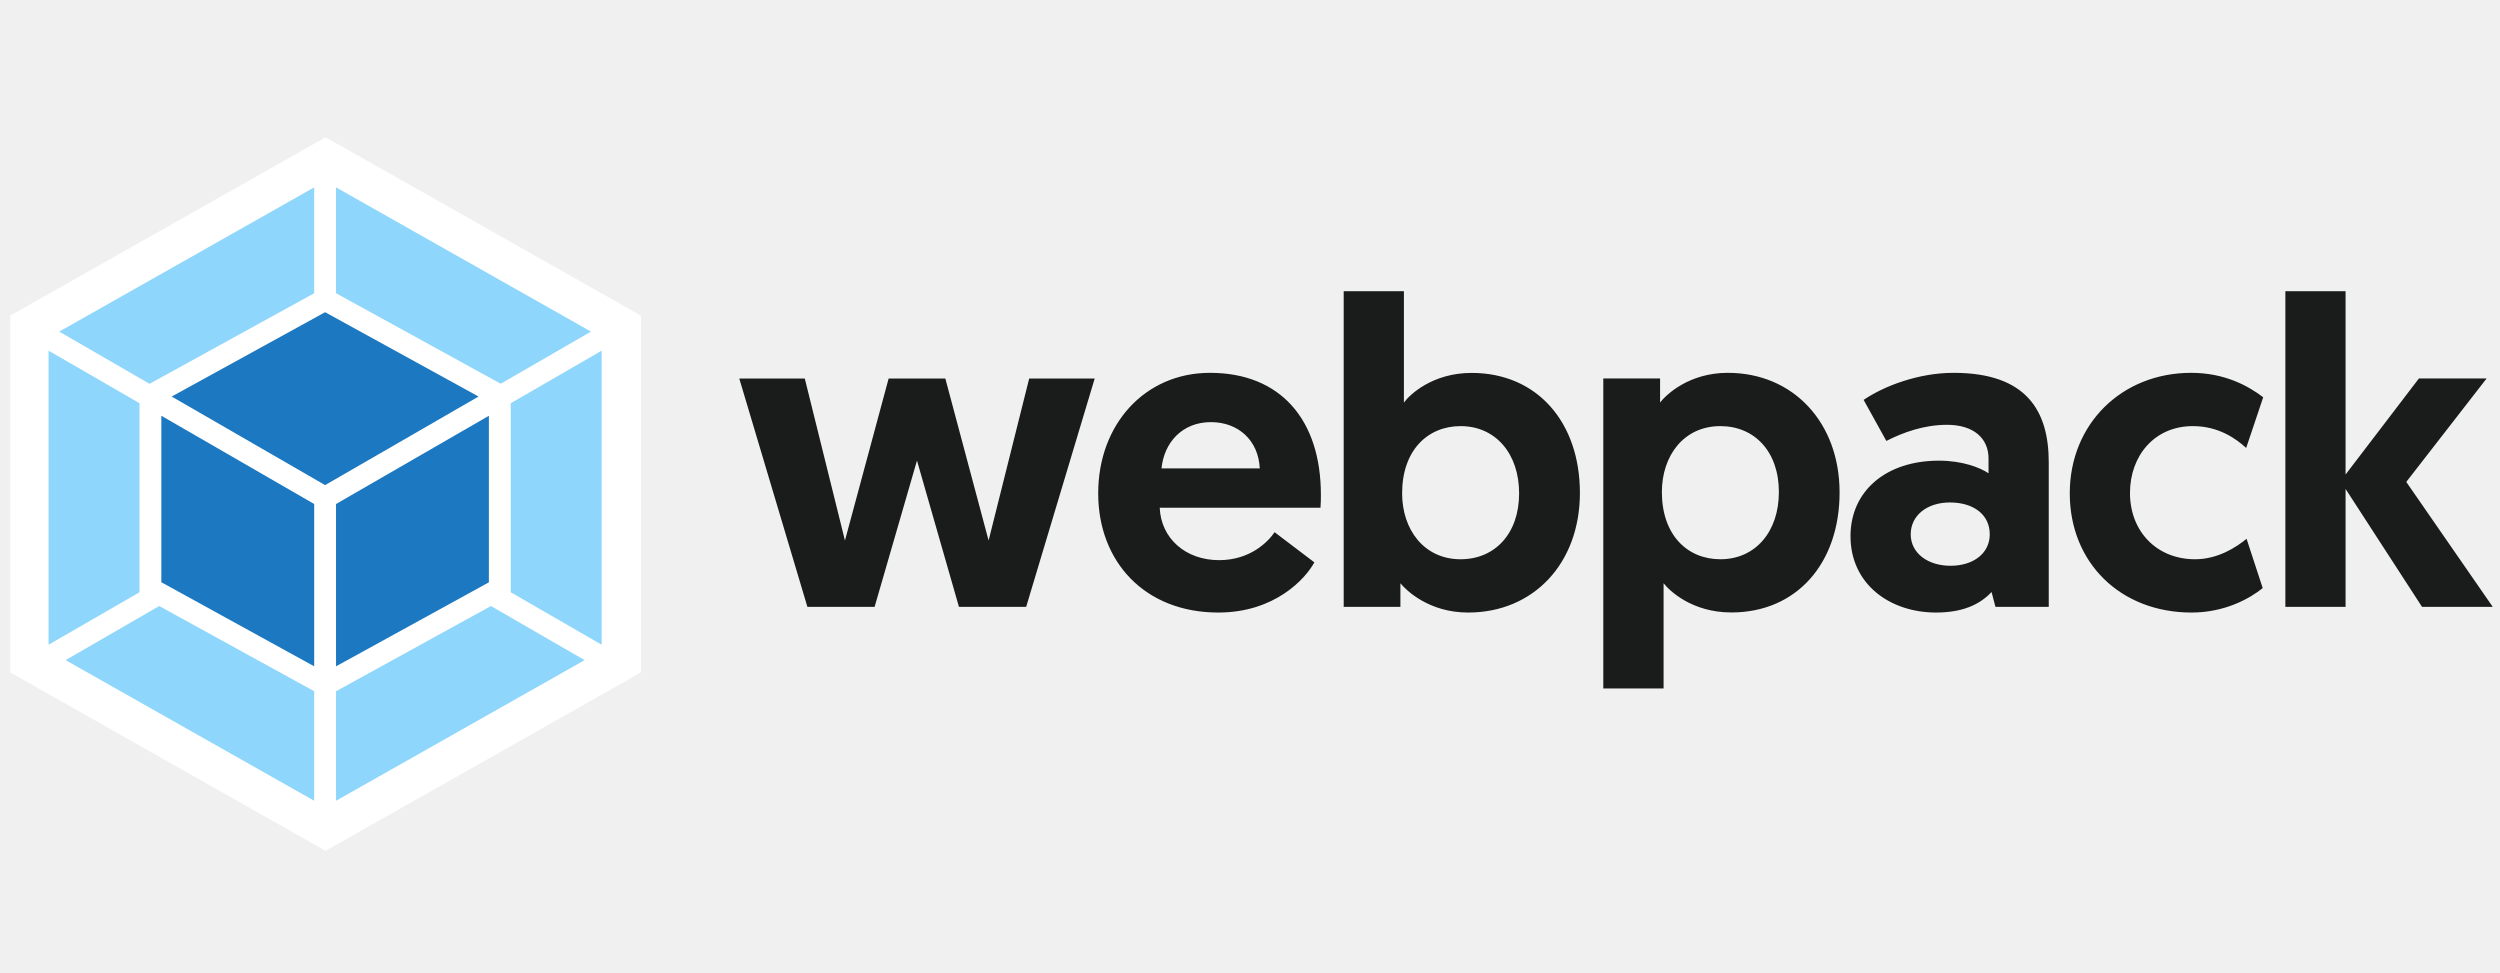
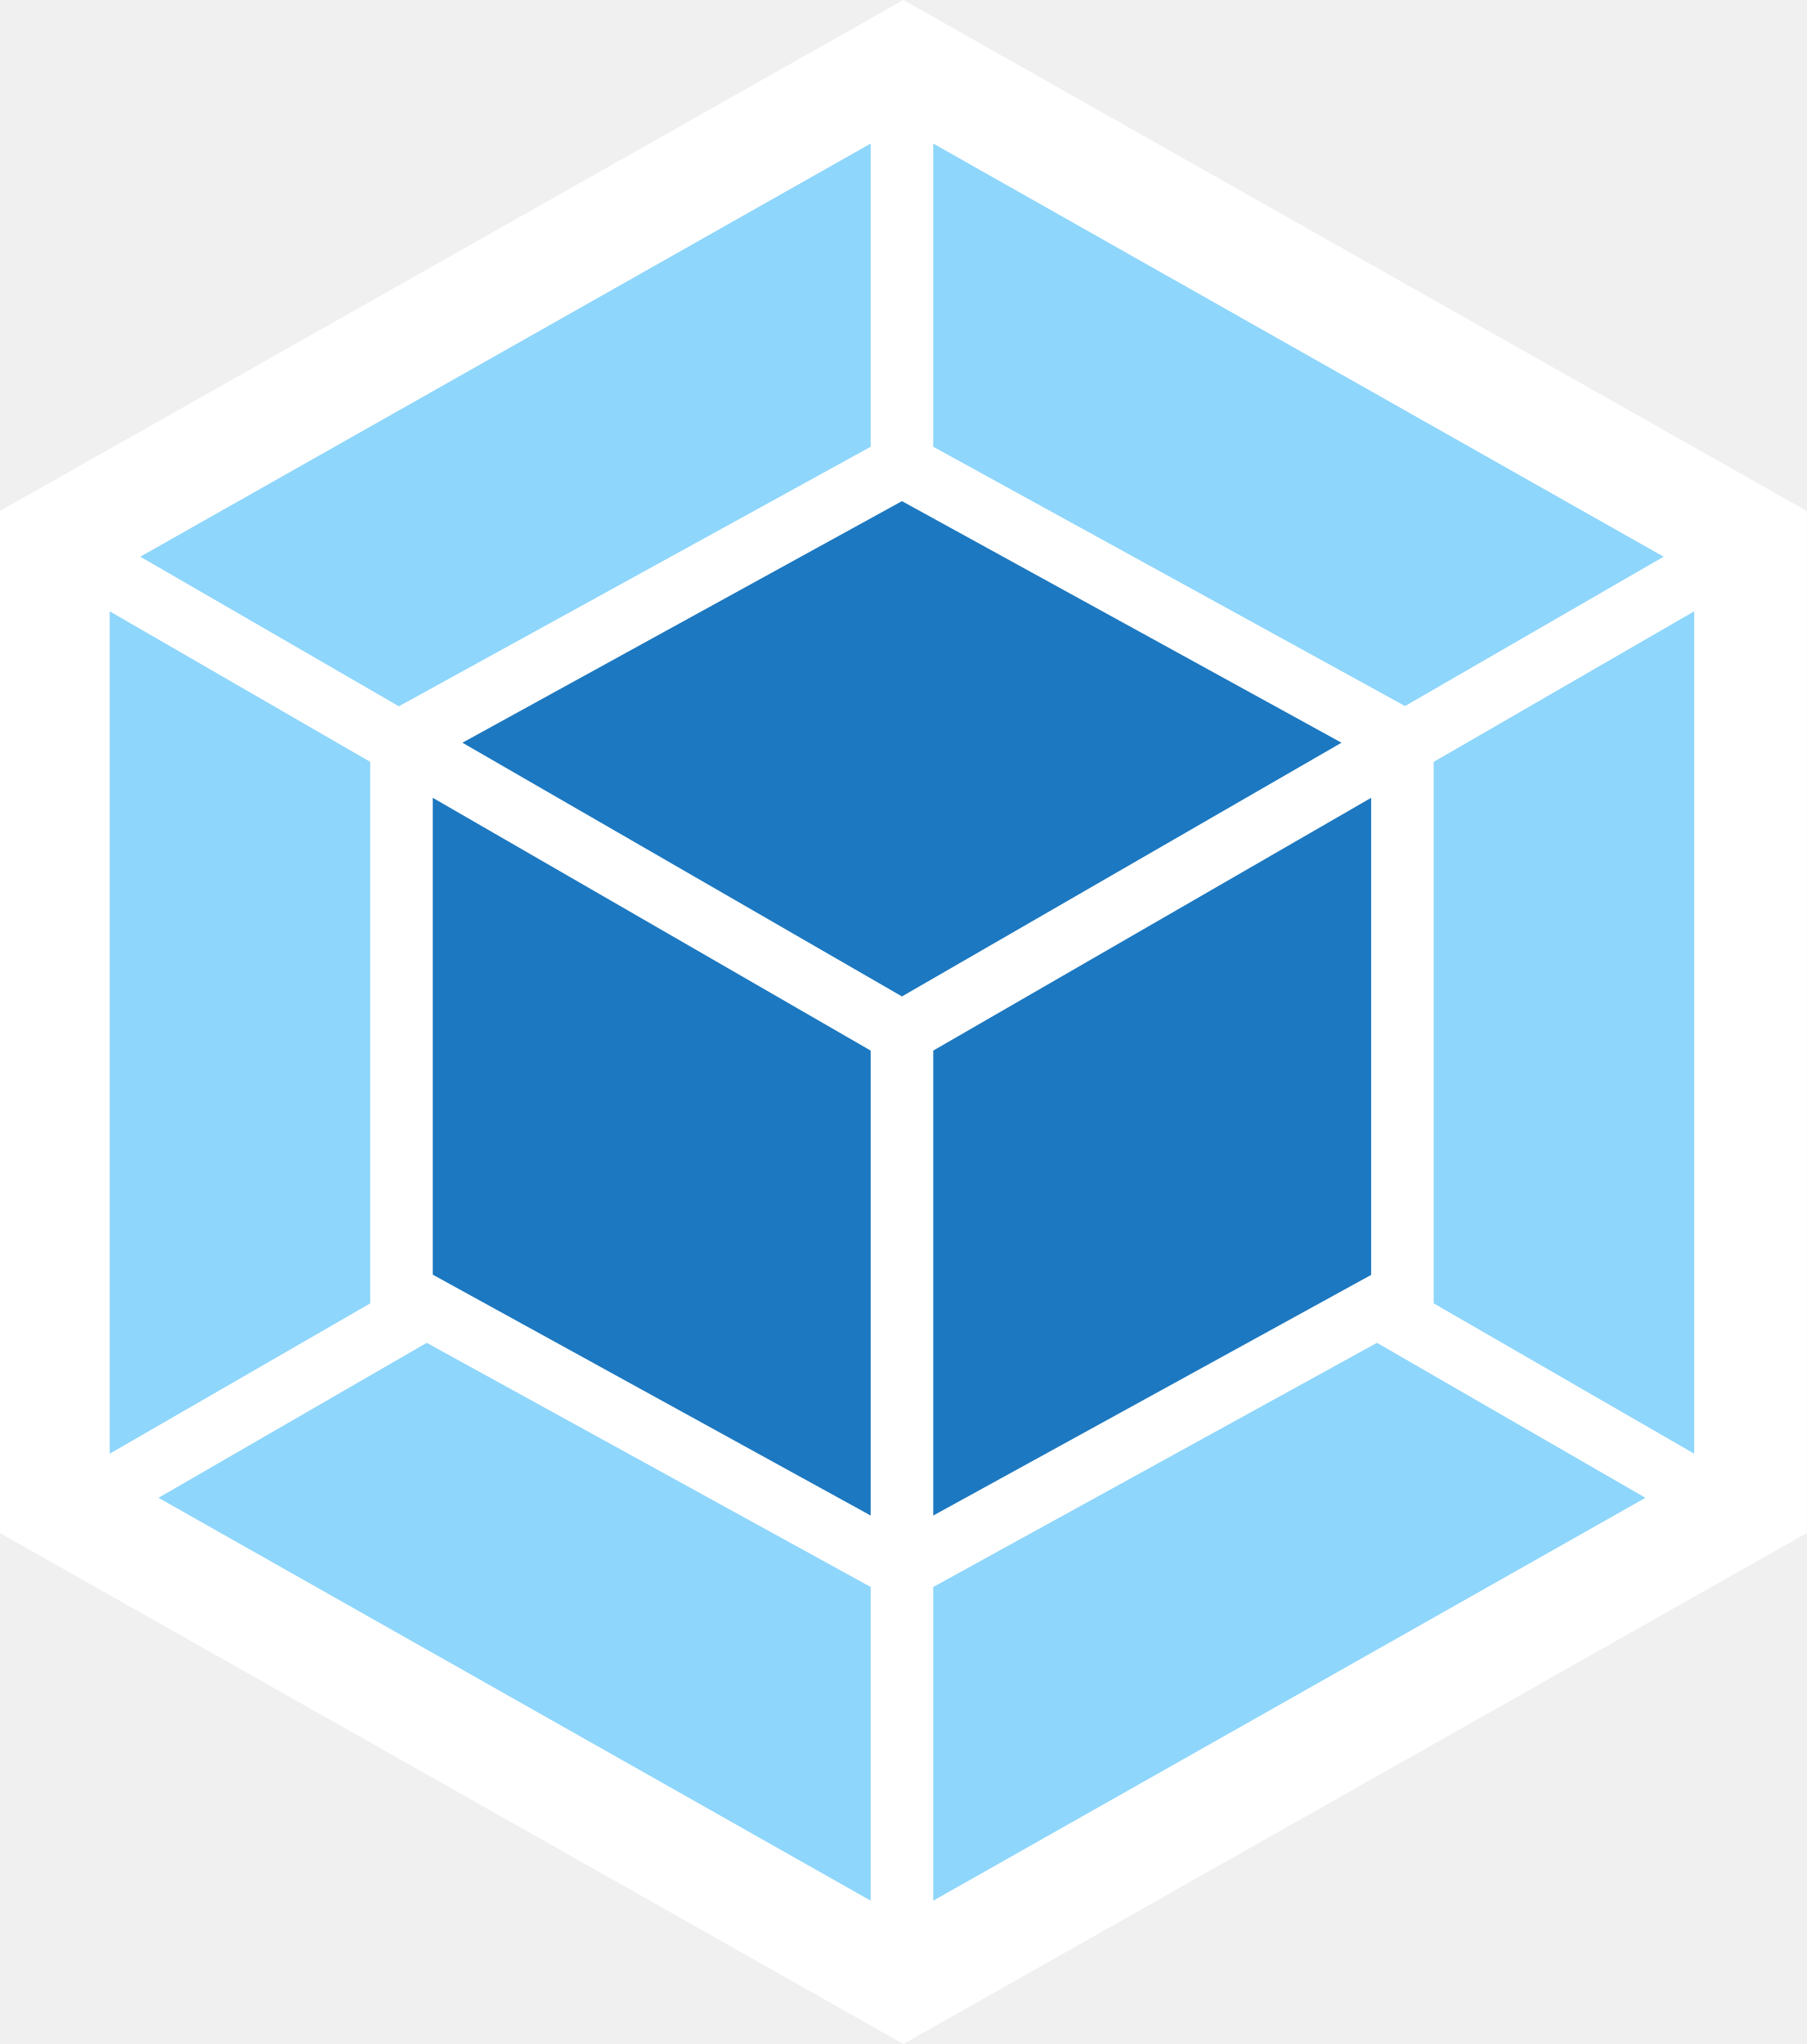
- <svg xmlns="http://www.w3.org/2000/svg" aria-label="Webpack" role="img" viewBox="0 0 3916 1524">
-   <path fill="#ffffff" d="m 510.018,215.019 493.931,279.384 V 1053.298 L 510.018,1332.681 16.086,1053.298 V 494.402 Z" />
-   <path fill="#8ed6fb" d="M 915.756,1034.025 526.354,1254.316 V 1082.78 L 768.98,949.279 Z m 26.675,-24.122 V 549.284 l -142.436,82.322 v 296.103 z m -839.683,24.122 389.402,220.291 V 1082.78 L 249.395,949.279 Z M 76.073,1009.903 V 549.284 L 218.509,631.605 V 927.709 Z M 92.792,519.418 492.149,293.512 v 165.792 l -255.9,140.777 -2.042,1.149 z m 832.919,0 -399.357,-225.906 v 165.792 l 255.9,140.649 2.042,1.149 z" />
-   <path fill="#1c78c0" d="M 492.149,1043.725 252.714,912.01 v -260.75 l 239.435,138.224 z m 34.205,0 239.435,-131.587 V 651.261 L 526.354,789.485 Z M 509.252,779.53 Z M 268.923,621.14 509.252,489.042 749.581,621.14 509.252,759.874 Z" />
-   <path fill="#1a1c1c" d="m 1502.092,950.555 h 105.295 l 107.337,-357.621 h -102.615 l -63.56,253.73 -67.772,-253.73 h -88.831 l -68.41,253.73 -62.922,-253.73 H 1157.999 l 106.699,357.621 h 105.295 l 66.368,-229.097 z m 218.121,-177.79 c 0,107.337 73.132,186.724 188.128,186.724 88.959,0 136.82,-53.35 150.477,-78.621 l -62.284,-47.223 c -10.21,15.06 -38.289,43.777 -86.916,43.777 -52.712,0 -91.001,-34.205 -93.043,-82.067 h 251.816 c 0.638,-6.892 0.638,-13.656 0.638,-20.549 0,-116.91 -62.922,-190.808 -173.706,-190.808 -101.977,0 -175.109,80.663 -175.109,188.766 z m 99.169,-39.055 c 4.084,-40.969 32.801,-72.494 77.344,-72.494 43.139,0 74.536,28.717 76.578,72.494 z m 285.255,216.845 h 88.959 v -36.885 c 9.572,11.614 45.181,45.819 106.061,45.819 102.615,0 175.109,-77.217 175.109,-187.362 0,-110.784 -67.006,-188 -169.621,-188 -61.518,0 -97.127,34.205 -106.061,46.458 V 456.113 h -94.319 v 494.442 z m 91.639,-177.79 c 0,-67.006 39.693,-105.295 91.639,-105.295 54.754,0 91.639,43.139 91.639,105.295 0,63.56 -38.289,103.253 -91.639,103.253 -57.434,0 -91.639,-46.585 -91.639,-103.253 z m 315.248,305.676 h 94.319 v -164.899 c 8.934,11.614 44.416,45.819 106.061,45.819 102.615,0 169.621,-77.217 169.621,-188 0,-109.38 -72.494,-187.362 -175.109,-187.362 -60.88,0 -96.489,34.205 -106.061,46.458 v -37.651 h -88.959 v 485.635 z m 91.639,-307.718 c 0,-56.796 34.205,-103.253 91.639,-103.253 53.35,0 91.639,39.693 91.639,103.253 0,62.284 -36.885,105.295 -91.639,105.295 -51.946,0 -91.639,-38.289 -91.639,-105.295 z m 295.465,69.048 c 0,75.175 61.518,119.718 134.012,119.718 41.097,0 68.41,-12.253 86.916,-32.163 l 6.126,23.229 h 83.471 V 724.138 c 0,-80.025 -34.205,-140.139 -149.073,-140.139 -54.754,0 -108.741,20.549 -140.904,42.373 l 35.609,64.326 c 26.675,-13.656 59.476,-25.271 95.085,-25.271 41.735,0 64.964,21.187 64.964,52.712 v 23.229 c -13.018,-8.934 -41.097,-19.783 -77.344,-19.783 -83.471,-0.128 -138.862,47.734 -138.862,118.186 z m 94.319,-2.808 c 0,-29.355 25.271,-49.904 61.518,-49.904 36.247,0 62.284,18.506 62.284,49.904 0,30.121 -26.037,49.265 -61.518,49.265 -35.481,0 -62.284,-19.783 -62.284,-49.265 z m 445.304,39.055 c -59.476,0 -101.849,-43.139 -101.849,-103.891 0,-57.434 37.651,-104.657 98.531,-104.657 40.331,0 67.772,19.783 83.471,34.205 l 26.675,-79.386 c -23.229,-17.741 -60.242,-38.289 -112.826,-38.289 -108.742,0 -190.17,80.025 -190.17,188.766 0,108.741 79.386,186.724 190.808,186.724 51.946,0 91.001,-21.825 111.422,-38.289 l -25.271,-77.217 c -15.826,12.891 -44.543,32.035 -80.79,32.035 z m 141.543,74.536 h 94.319 V 765.873 l 119.718,184.682 h 110.784 l -135.416,-195.658 125.844,-162.091 h -106.061 l -114.868,150.477 V 456.113 h -94.319 z" />
+ <svg xmlns="http://www.w3.org/2000/svg" aria-label="Webpack" role="img" viewBox="0 0 987.862 1117.663">
+   <path fill="#ffffff" d="M 493.931,0 987.862,279.384 V 838.279 L 493.931,1117.663 0,838.279 V 279.384 Z" />
+   <path fill="#8ed6fb" d="M 899.669,819.007 510.268,1039.297 V 867.762 L 752.894,734.26 Z m 26.675,-24.122 V 334.265 L 783.908,416.587 V 712.69 Z M 86.661,819.007 476.063,1039.297 V 867.762 L 233.309,734.26 Z M 59.986,794.885 V 334.265 L 202.422,416.587 V 712.69 Z M 76.706,304.399 476.063,78.493 v 165.792 l -255.9,140.777 -2.042,1.149 z m 832.919,0 L 510.268,78.493 v 165.792 l 255.9,140.649 2.042,1.149 z" />
+   <path fill="#1c78c0" d="M 476.063,828.707 236.627,696.992 v -260.75 l 239.435,138.224 z m 34.205,0 239.435,-131.587 V 436.242 L 510.268,574.466 Z M 493.165,564.511 Z M 252.837,406.121 493.165,274.023 733.494,406.121 493.165,544.856 Z" />
</svg>
